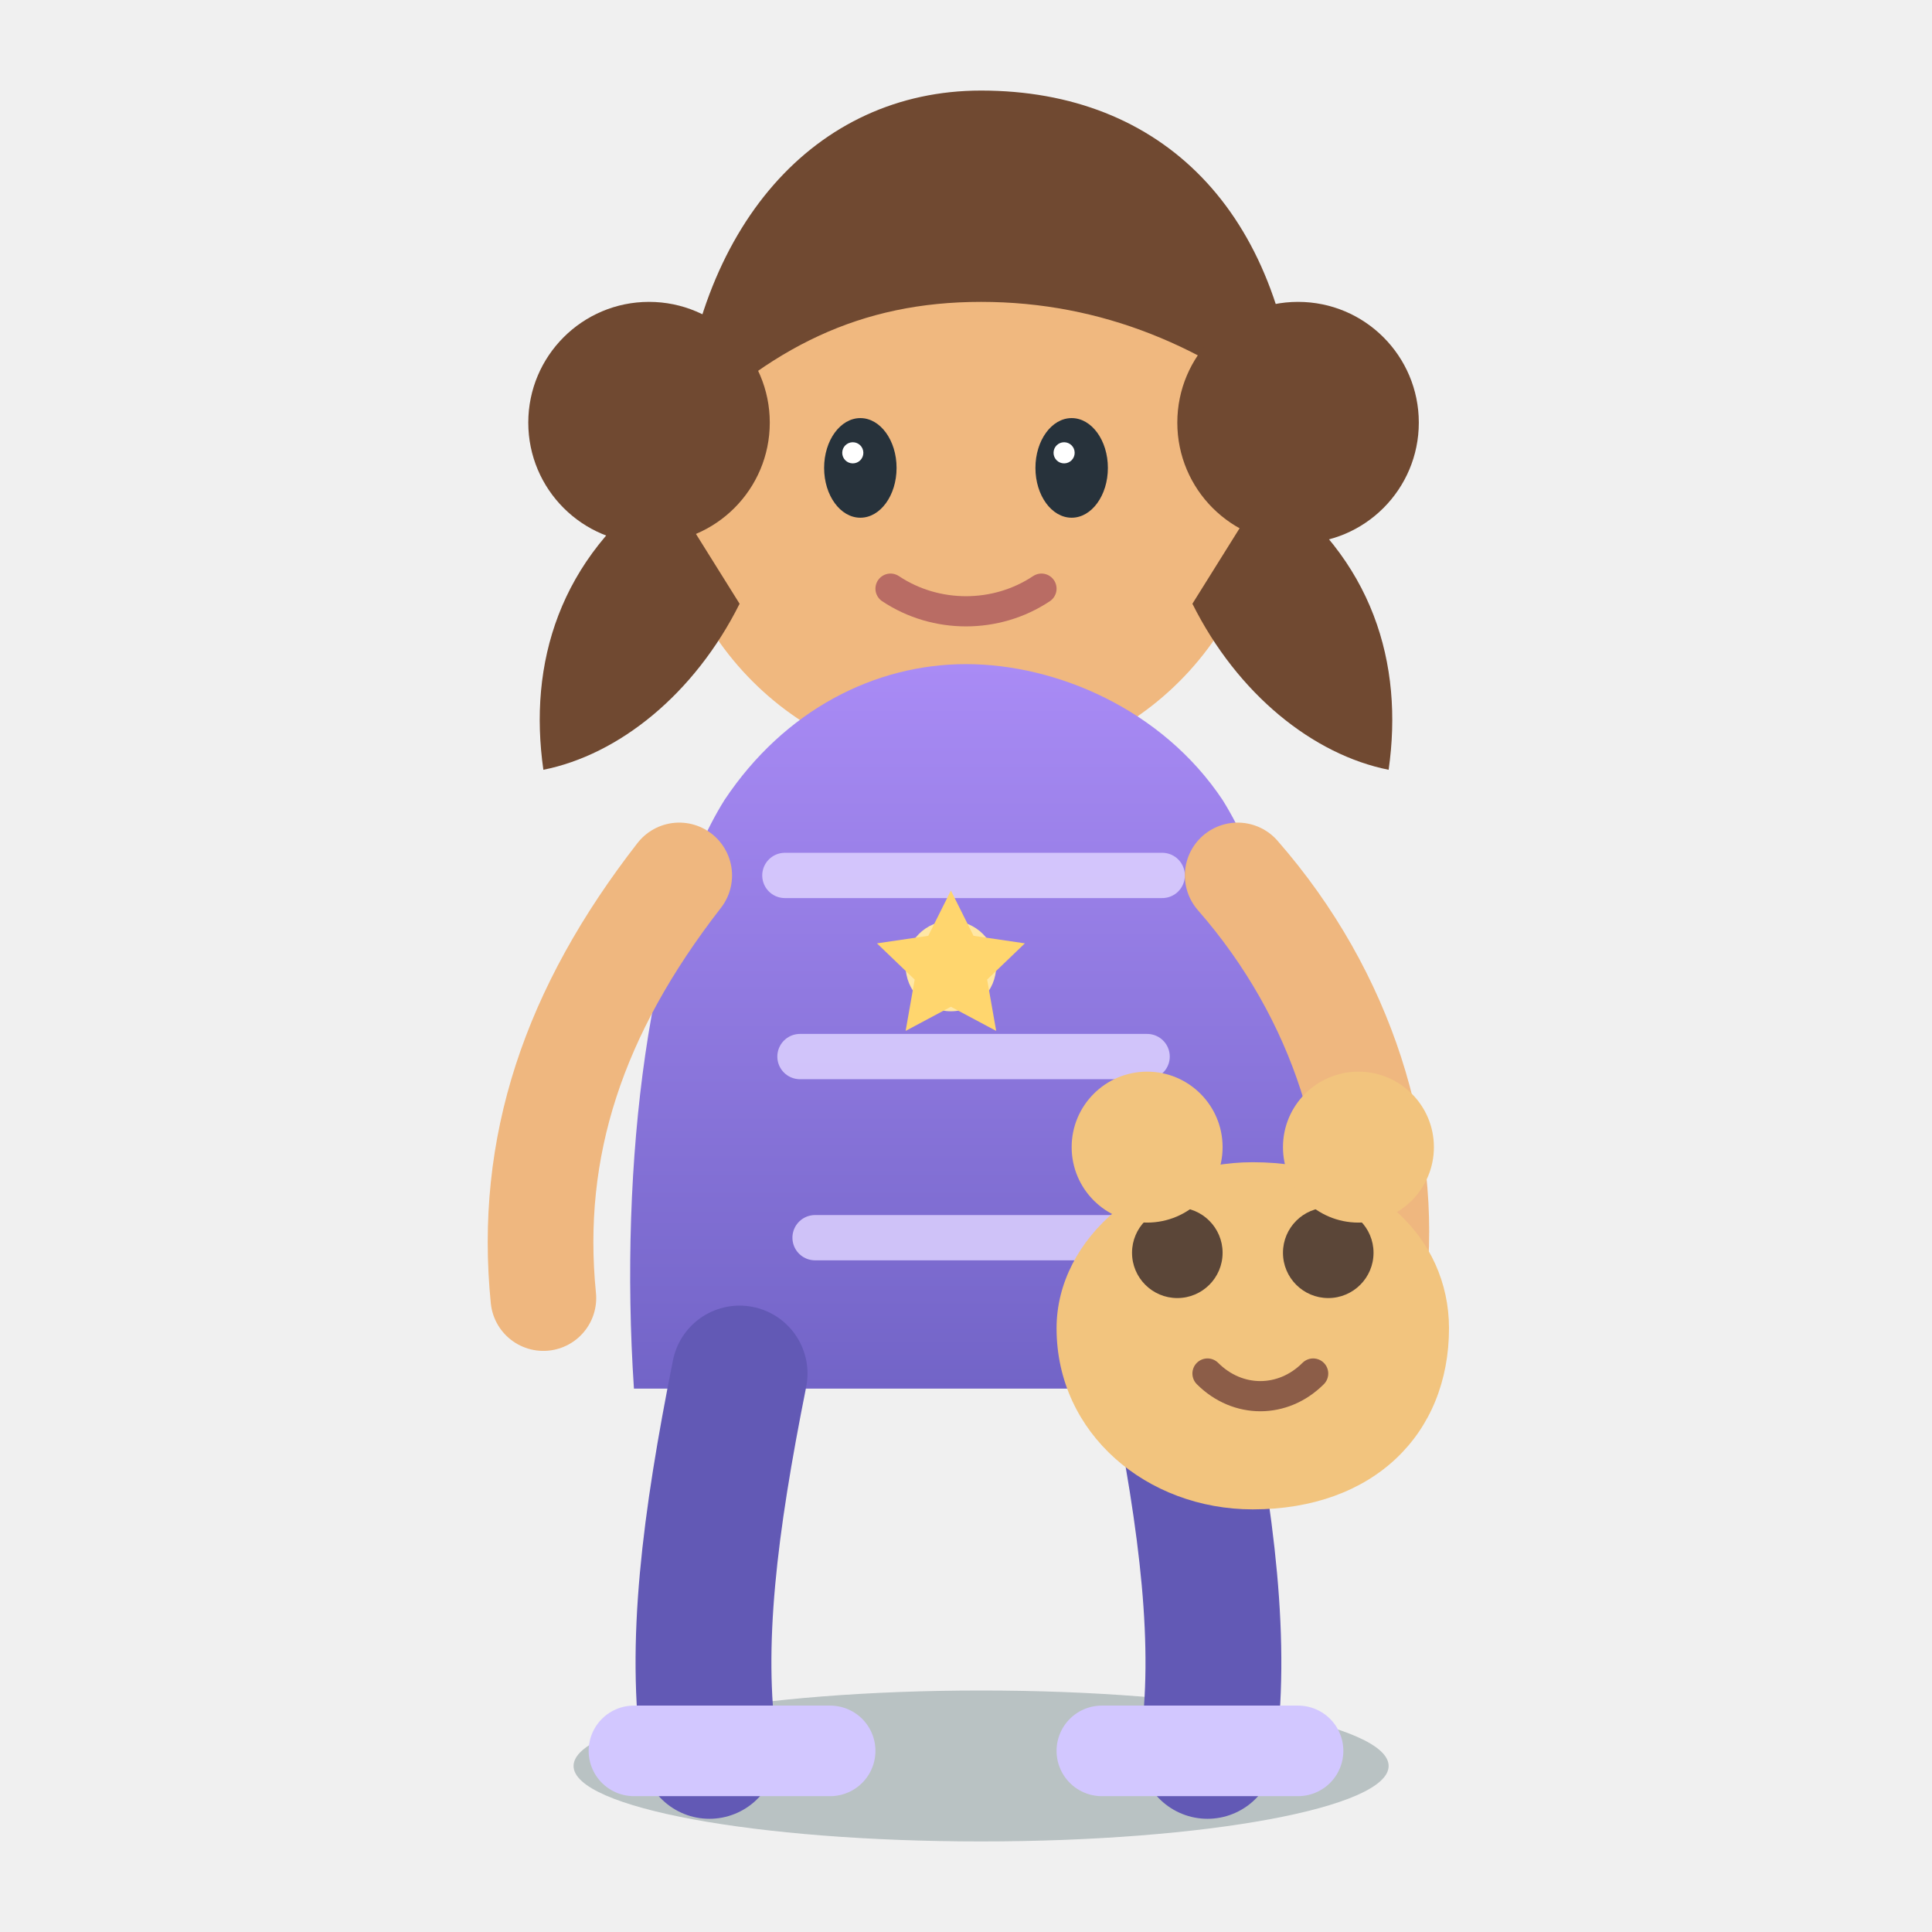
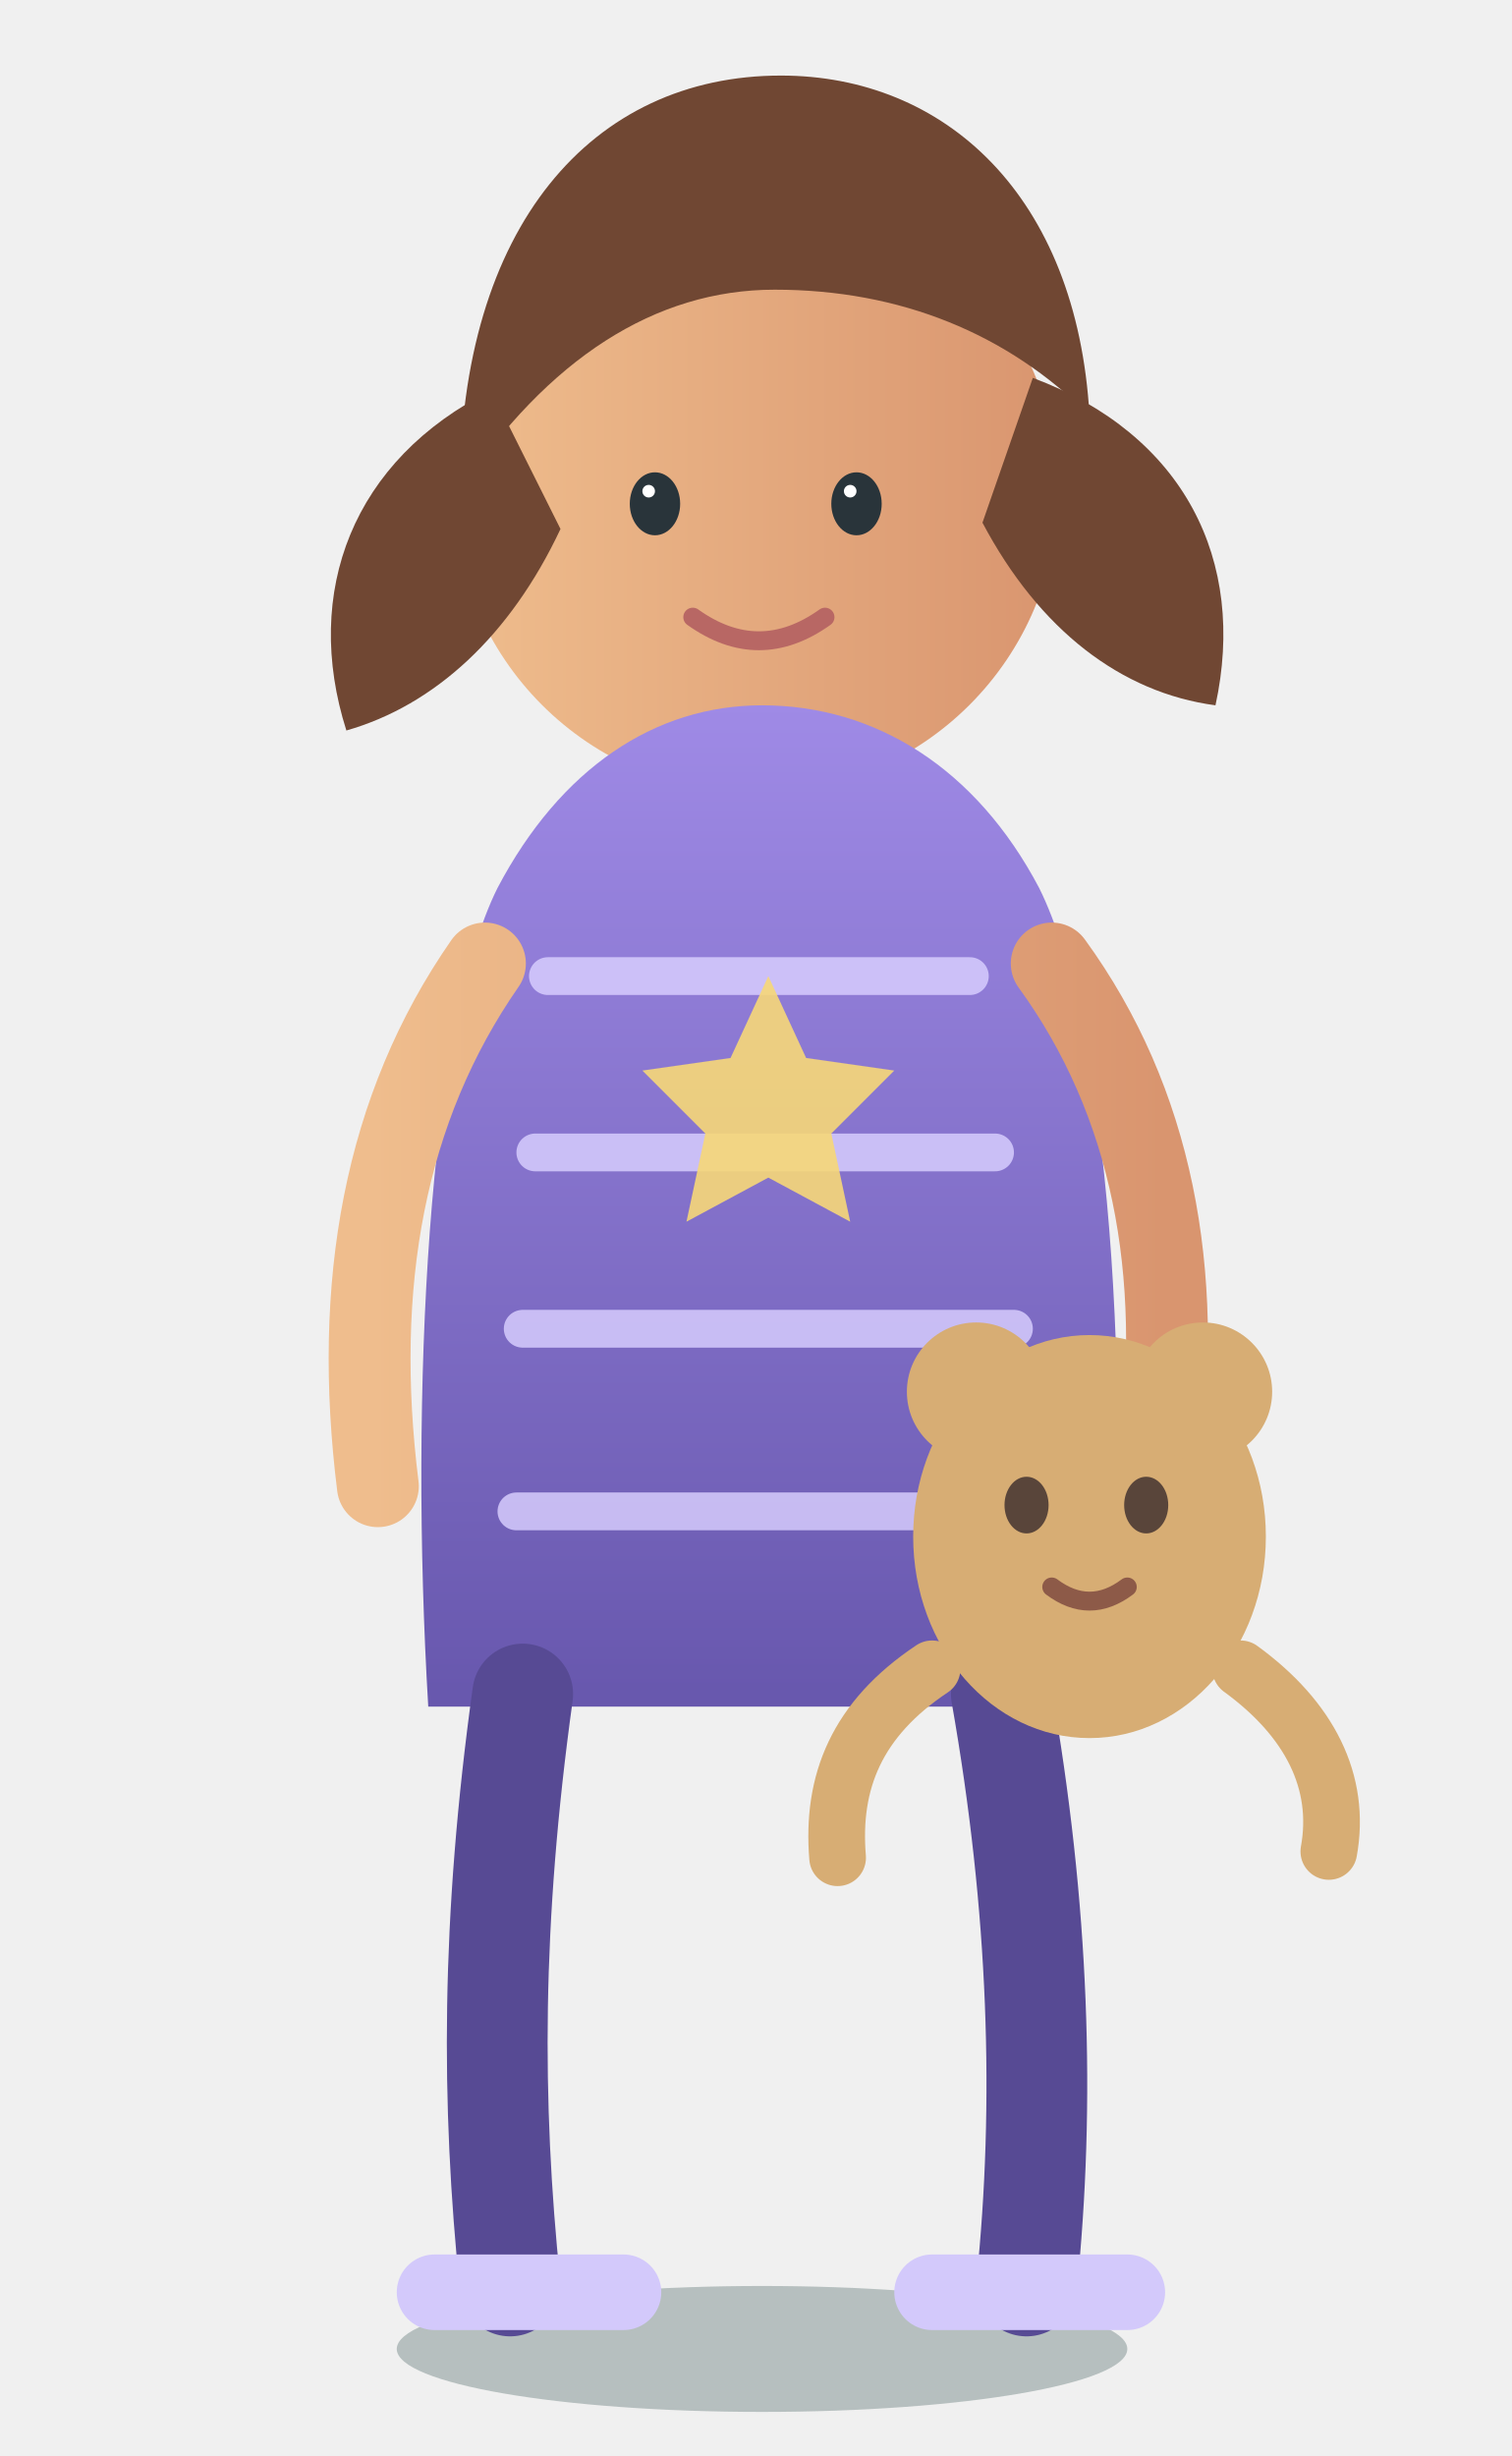
- <svg xmlns="http://www.w3.org/2000/svg" viewBox="0 0 128 128">
+ <svg xmlns="http://www.w3.org/2000/svg" viewBox="0 0 240 390">
  <defs>
    <linearGradient id="p" x1="0" y1="0" x2="0" y2="1">
-       <stop stop-color="#a98bf5" />
-       <stop offset="1" stop-color="#7264c7" />
+       <stop stop-color="#9f8ae6" />
+       <stop offset="1" stop-color="#6757ad" />
+     </linearGradient>
+     <linearGradient id="skin" x1="0" x2="1">
+       <stop stop-color="#efbd8d" />
+       <stop offset="1" stop-color="#d9956f" />
    </linearGradient>
  </defs>
-   <ellipse cx="65" cy="117" rx="27" ry="5" fill="#092d33" opacity=".24" />
-   <circle cx="64" cy="31" r="20" fill="#f0b87f" />
-   <path d="M45 29c1-14 9-23 20-23 12 0 20 8 21 22-6-5-13-8-21-8s-14 3-20 9Z" fill="#704931" />
-   <circle cx="43" cy="28" r="8" fill="#704931" />
-   <circle cx="86" cy="28" r="8" fill="#704931" />
-   <path d="M44 32c-7 5-9 12-8 19 5-1 10-5 13-11M84 32c7 5 9 12 8 19-5-1-10-5-13-11" fill="#704931" />
-   <ellipse cx="57" cy="31" rx="2.4" ry="3.3" fill="#27323b" />
-   <ellipse cx="71" cy="31" rx="2.4" ry="3.3" fill="#27323b" />
-   <circle cx="56.5" cy="30" r=".7" fill="#fff" />
-   <circle cx="70.5" cy="30" r=".7" fill="#fff" />
-   <path d="M59 39c3 2 7 2 10 0" fill="none" stroke="#b96c64" stroke-width="2" stroke-linecap="round" />
-   <path d="M48 53c4-6 10-9 16-9s13 3 17 9c5 8 7 24 6 39H42c-1-15 1-31 6-39Z" fill="url(#p)" />
-   <path d="M52 58h25M53 70h23M54 82h21" stroke="#ddd1ff" stroke-width="3" stroke-linecap="round" opacity=".85" />
-   <circle cx="63" cy="64" r="3" fill="#ffe7a5" />
-   <path d="m63 59 1.5 3 3.4.5-2.5 2.4.6 3.4-3-1.6-3 1.6.6-3.4-2.5-2.4 3.4-.5 1.5-3Z" fill="#ffd66e" />
-   <path d="M45 58c-7 9-10 18-9 28M82 58c7 8 10 18 9 27" fill="none" stroke="#efb77f" stroke-width="7" stroke-linecap="round" />
-   <path d="M49 91c-2 10-3 18-2 25M78 91c2 10 3 18 2 25" fill="none" stroke="#6259b5" stroke-width="9" stroke-linecap="round" />
-   <path d="M42 116h13M73 116h13" stroke="#d2c7ff" stroke-width="6" stroke-linecap="round" />
-   <path d="M83 77c8 0 13 5 13 11 0 7-5 12-13 12-7 0-13-5-13-12 0-6 6-11 13-11Z" fill="#f2c47e" />
-   <circle cx="78" cy="83" r="3" fill="#5b4638" />
-   <circle cx="88" cy="83" r="3" fill="#5b4638" />
-   <path d="M80 91c2 2 5 2 7 0" fill="none" stroke="#8c5d48" stroke-width="2" stroke-linecap="round" />
-   <circle cx="76" cy="76" r="5" fill="#f2c47e" />
-   <circle cx="90" cy="76" r="5" fill="#f2c47e" />
+   <ellipse cx="121" cy="373" rx="58" ry="10" fill="#062d2b" opacity=".25" />
+   <circle cx="120" cy="78" r="48" fill="url(#skin)" />
+   <path d="M73 78c0-42 21-66 51-66 26 0 47 19 49 54-13-13-30-20-50-20-19 0-36 11-50 32Z" fill="#704733" />
+   <path d="M78 62c-22 11-30 32-23 54 14-4 26-15 34-32M164 60c24 9 34 29 29 52-15-2-28-12-37-29" fill="#704733" />
+   <ellipse cx="104" cy="80" rx="4" ry="5" fill="#29343a" />
+   <ellipse cx="136" cy="80" rx="4" ry="5" fill="#29343a" />
+   <circle cx="103" cy="78" r="1" fill="#fff" />
+   <circle cx="135" cy="78" r="1" fill="#fff" />
+   <path d="M110 98c7 5 14 5 21 0" fill="none" stroke="#b86764" stroke-width="3" stroke-linecap="round" />
+   <path d="M79 141c10-19 25-29 42-29 18 0 34 10 44 29 11 22 15 79 11 130H68c-3-50 0-108 11-130Z" fill="url(#p)" />
+   <path d="M87 155h67M85 183h73M83 211h78M82 240h79" stroke="#d9d0ff" stroke-width="6" stroke-linecap="round" opacity=".82" />
+   <path d="m122 155 6 13 14 2-10 10 3 14-13-7-13 7 3-14-10-10 14-2Z" fill="#f6d778" opacity=".9" />
+   <path d="M77 153c-16 23-21 51-17 83m107-83c16 22 21 49 17 79" fill="none" stroke="url(#skin)" stroke-width="13" stroke-linecap="round" />
+   <path d="M83 269c-5 36-5 65-2 94m78-94c6 34 7 65 4 94" fill="none" stroke="#574a94" stroke-width="16" stroke-linecap="round" />
+   <path d="M69 364h30M148 364h31" stroke="#d3c9fb" stroke-width="12" stroke-linecap="round" />
+   <g transform="translate(145 208)">
+     <ellipse cx="28" cy="36" rx="28" ry="32" fill="#d7ad74" />
+     <circle cx="10" cy="13" r="11" fill="#d7ad74" />
+     <circle cx="46" cy="13" r="11" fill="#d7ad74" />
+     <ellipse cx="18" cy="31" rx="3.5" ry="4.5" fill="#59453a" />
+     <ellipse cx="37" cy="31" rx="3.5" ry="4.5" fill="#59453a" />
+     <path d="M22 44c4 3 8 3 12 0" fill="none" stroke="#8d5a48" stroke-width="3" stroke-linecap="round" />
+     <path d="M3 57c-12 8-16 18-15 30M52 57c11 8 16 18 14 29" fill="none" stroke="#d7ad74" stroke-width="9" stroke-linecap="round" />
+   </g>
</svg>
